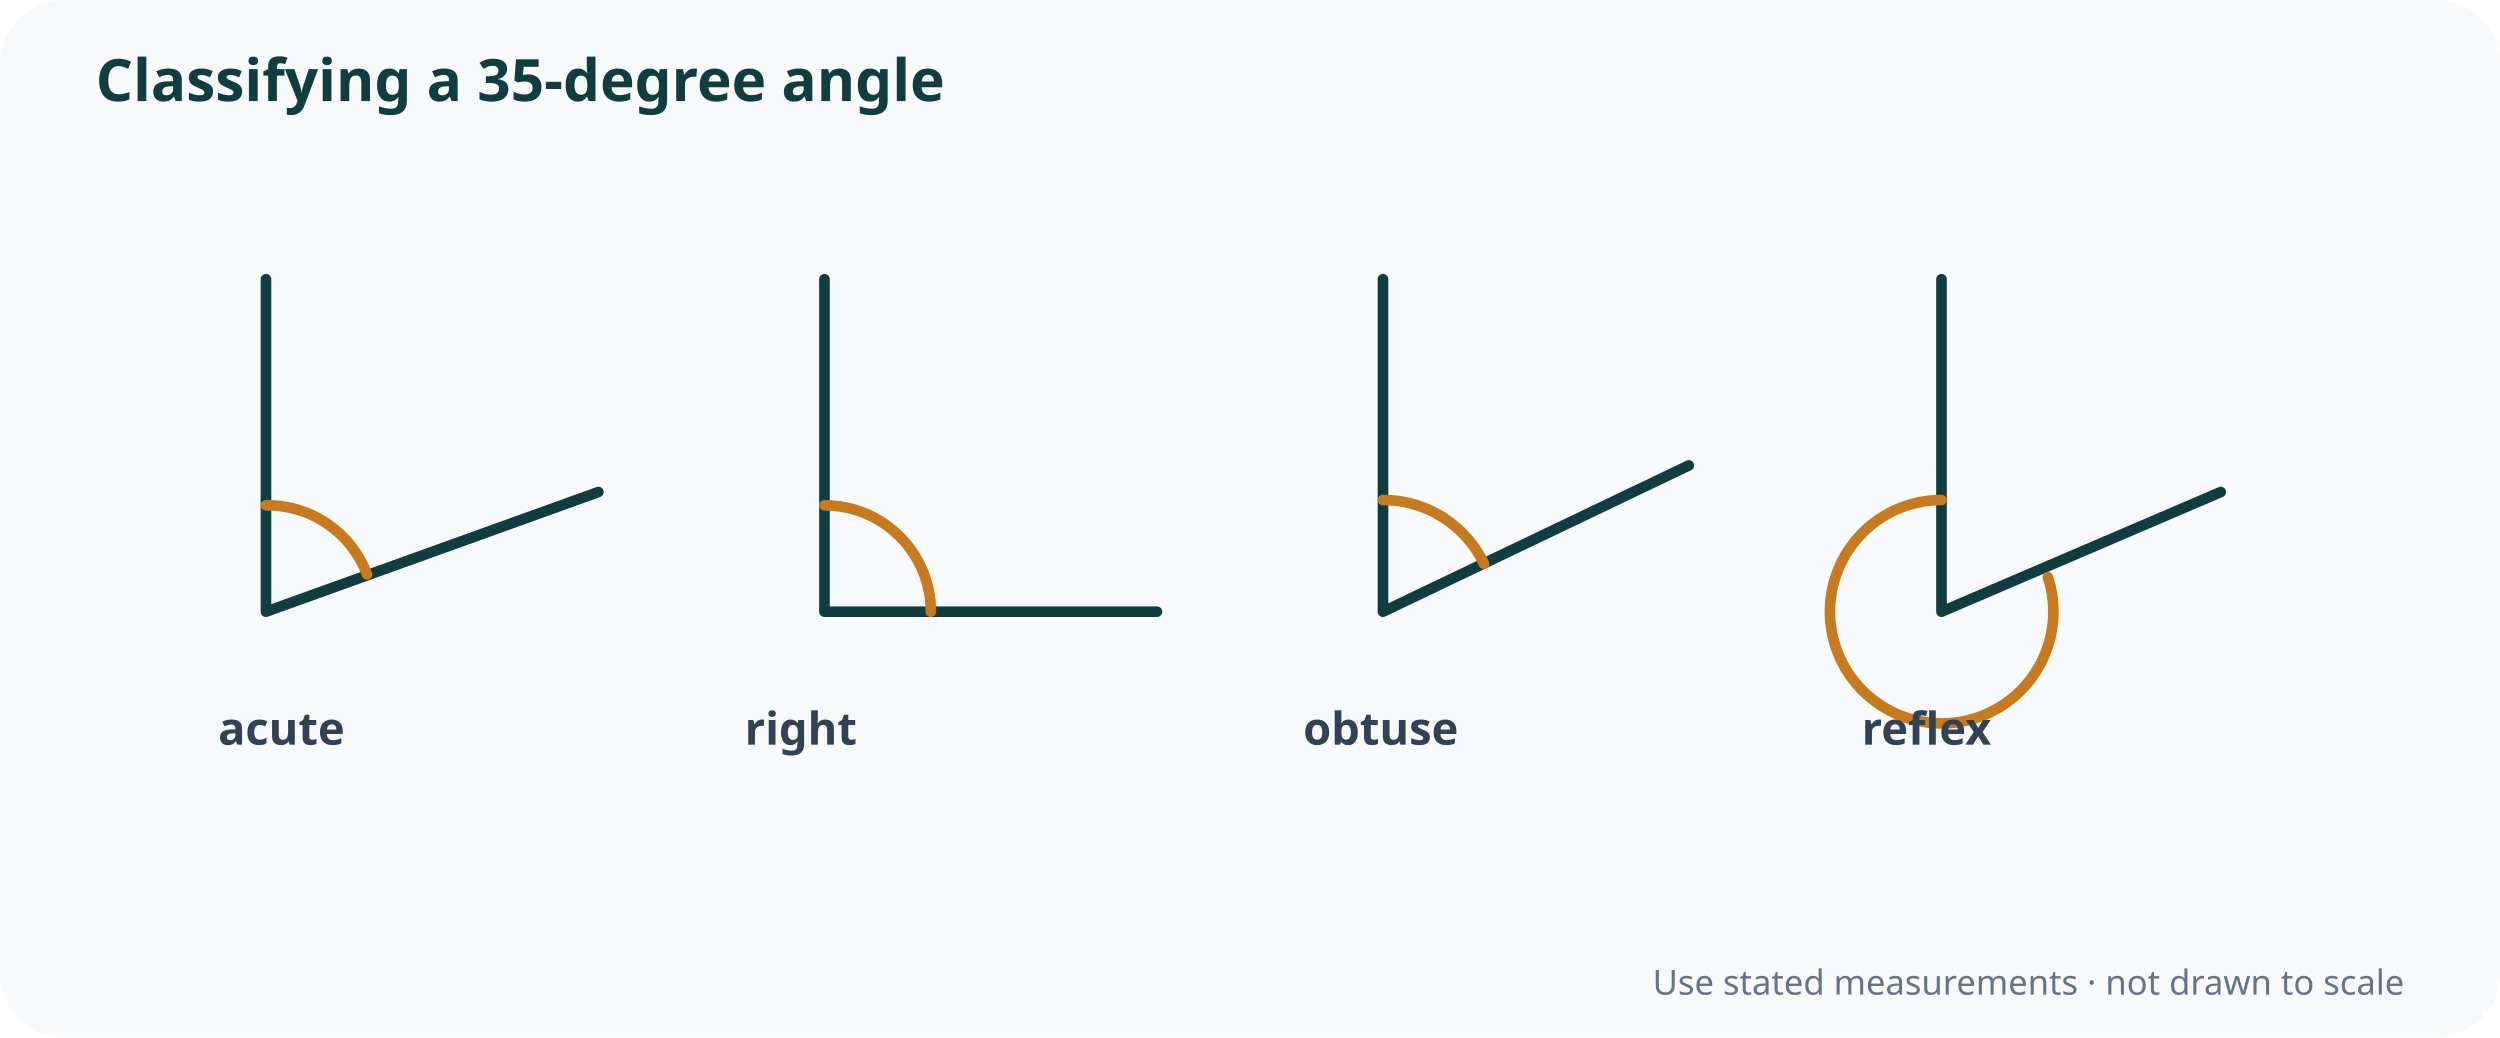
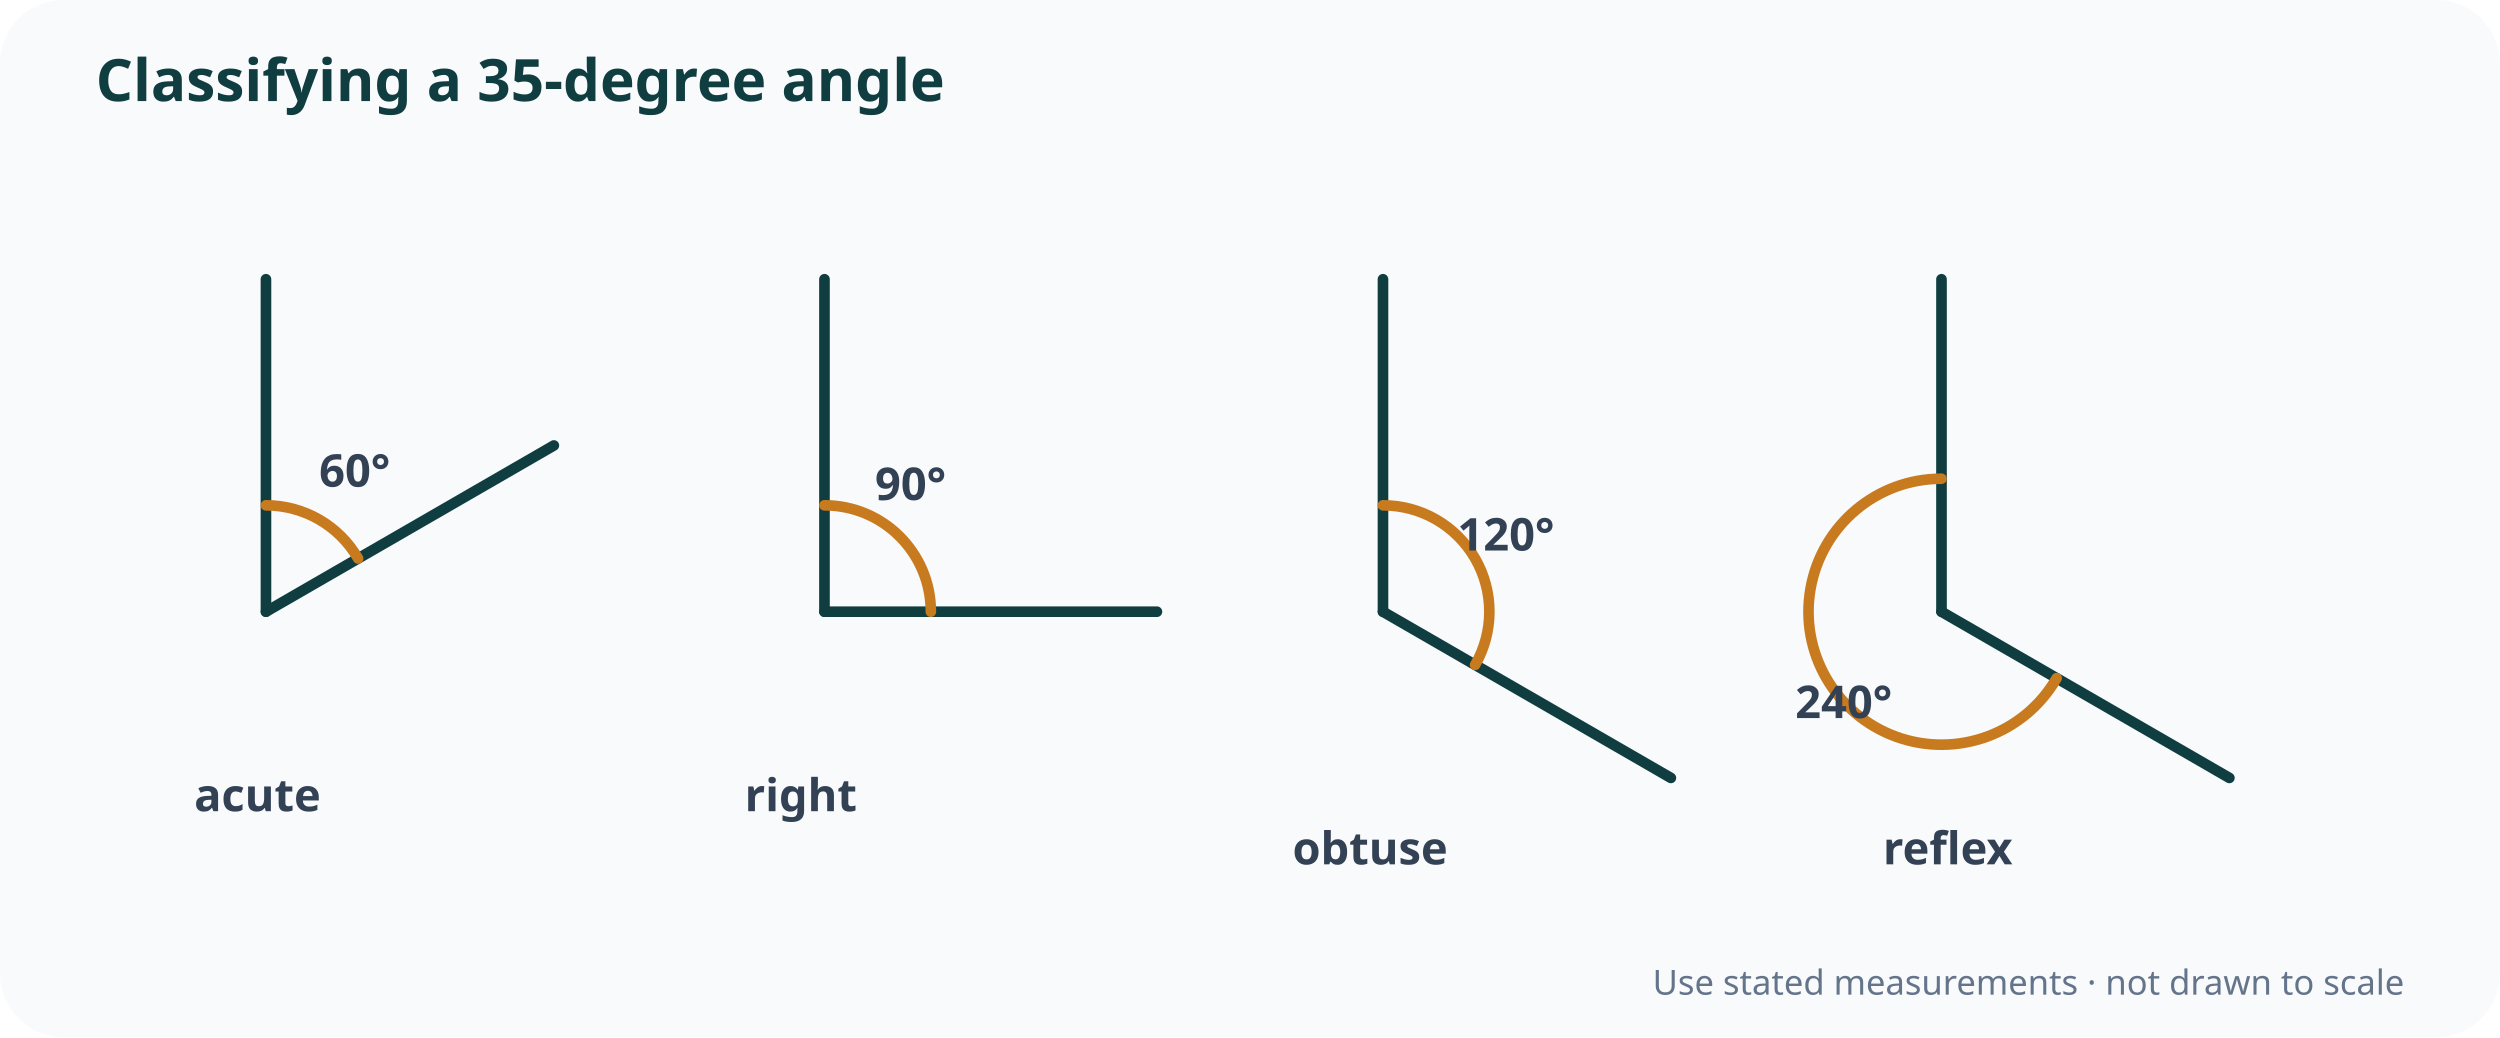
<svg xmlns="http://www.w3.org/2000/svg" viewBox="0 0 940 390" role="img" aria-labelledby="title desc">
  <defs>
    <marker id="arrow" markerWidth="10" markerHeight="10" refX="8" refY="3" orient="auto">
      <path d="M0,0 L0,6 L9,3 z" fill="#0f766e" />
    </marker>
  </defs>
  <rect width="940" height="390" rx="24" fill="#f8fafc" />
  <text x="36" y="38" class="heading">Classifying a 35-degree angle</text>
  <g fill="none" stroke="#0f3d40" stroke-width="4" stroke-linecap="round" stroke-linejoin="round">
-     <path d="M100 230 L100 105 M100 230 L225 185 M310 230 L310 105 M310 230 L435 230" />
-     <path d="M520 230 L520 105 M520 230 L635 175 M730 230 L730 105 M730 230 L835 185" />
-     <path class="arc" d="M100 190 A40 40 0 0 1 138 216 M310 190 A40 40 0 0 1 350 230 M520 188 A42 42 0 0 1 558 212 M730 188 A42 42 0 1 0 770 217" />
-     <text x="82" y="280">acute</text>
-     <text x="280" y="280">right</text>
-     <text x="490" y="280">obtuse</text>
-     <text x="700" y="280">reflex</text>
+     <g data-angle-kind="acute" data-angle-degrees="60">
+       <line x1="100" y1="230" x2="100" y2="105" />
+       <line x1="100" y1="230" x2="208.25" y2="167.5" />
+       <path class="arc" d="M100 190 A40 40 0 0 1 134.64 210" />
+       <text x="120" y="183" class="degree">60°</text>
+       <text x="73" y="305">acute</text>
+     </g>
+     <g data-angle-kind="right" data-angle-degrees="90">
+       <line x1="310" y1="230" x2="310" y2="105" />
+       <line x1="310" y1="230" x2="435" y2="230" />
+       <path class="arc" d="M310 190 A40 40 0 0 1 350 230" />
+       <text x="329" y="188" class="degree">90°</text>
+       <text x="280" y="305">right</text>
+     </g>
+     <g data-angle-kind="obtuse" data-angle-degrees="120">
+       <line x1="520" y1="230" x2="520" y2="105" />
+       <line x1="520" y1="230" x2="628.25" y2="292.5" />
+       <path class="arc" d="M520 190 A40 40 0 0 1 554.64 250" />
+       <text x="548" y="207" class="degree">120°</text>
+       <text x="486" y="325">obtuse</text>
+     </g>
+     <g data-angle-kind="reflex" data-angle-degrees="240">
+       <line x1="730" y1="230" x2="730" y2="105" />
+       <line x1="730" y1="230" x2="838.25" y2="292.5" />
+       <path class="arc" d="M730 180 A50 50 0 1 0 773.3 255" />
+       <text x="675" y="270" class="degree">240°</text>
+       <text x="708" y="325">reflex</text>
+     </g>
  </g>
  <text x="904" y="374" text-anchor="end" class="note">Use stated measurements · not drawn to scale</text>
  <style>.heading{font:700 22px system-ui;fill:#0f3d40} text{font:600 17px system-ui;fill:#334155;stroke:none} .note{font:500 13px system-ui;fill:#64748b} .arc{stroke:#c87a1e} .mark{stroke:#c87a1e} .faint{stroke:#94a3b8;stroke-width:2} .dash{stroke:#c87a1e;stroke-dasharray:8 8} .arrow{stroke:#0f766e;marker-end:url(#arrow)} .grid{stroke:#dbe4e6;stroke-width:1}</style>
</svg>
